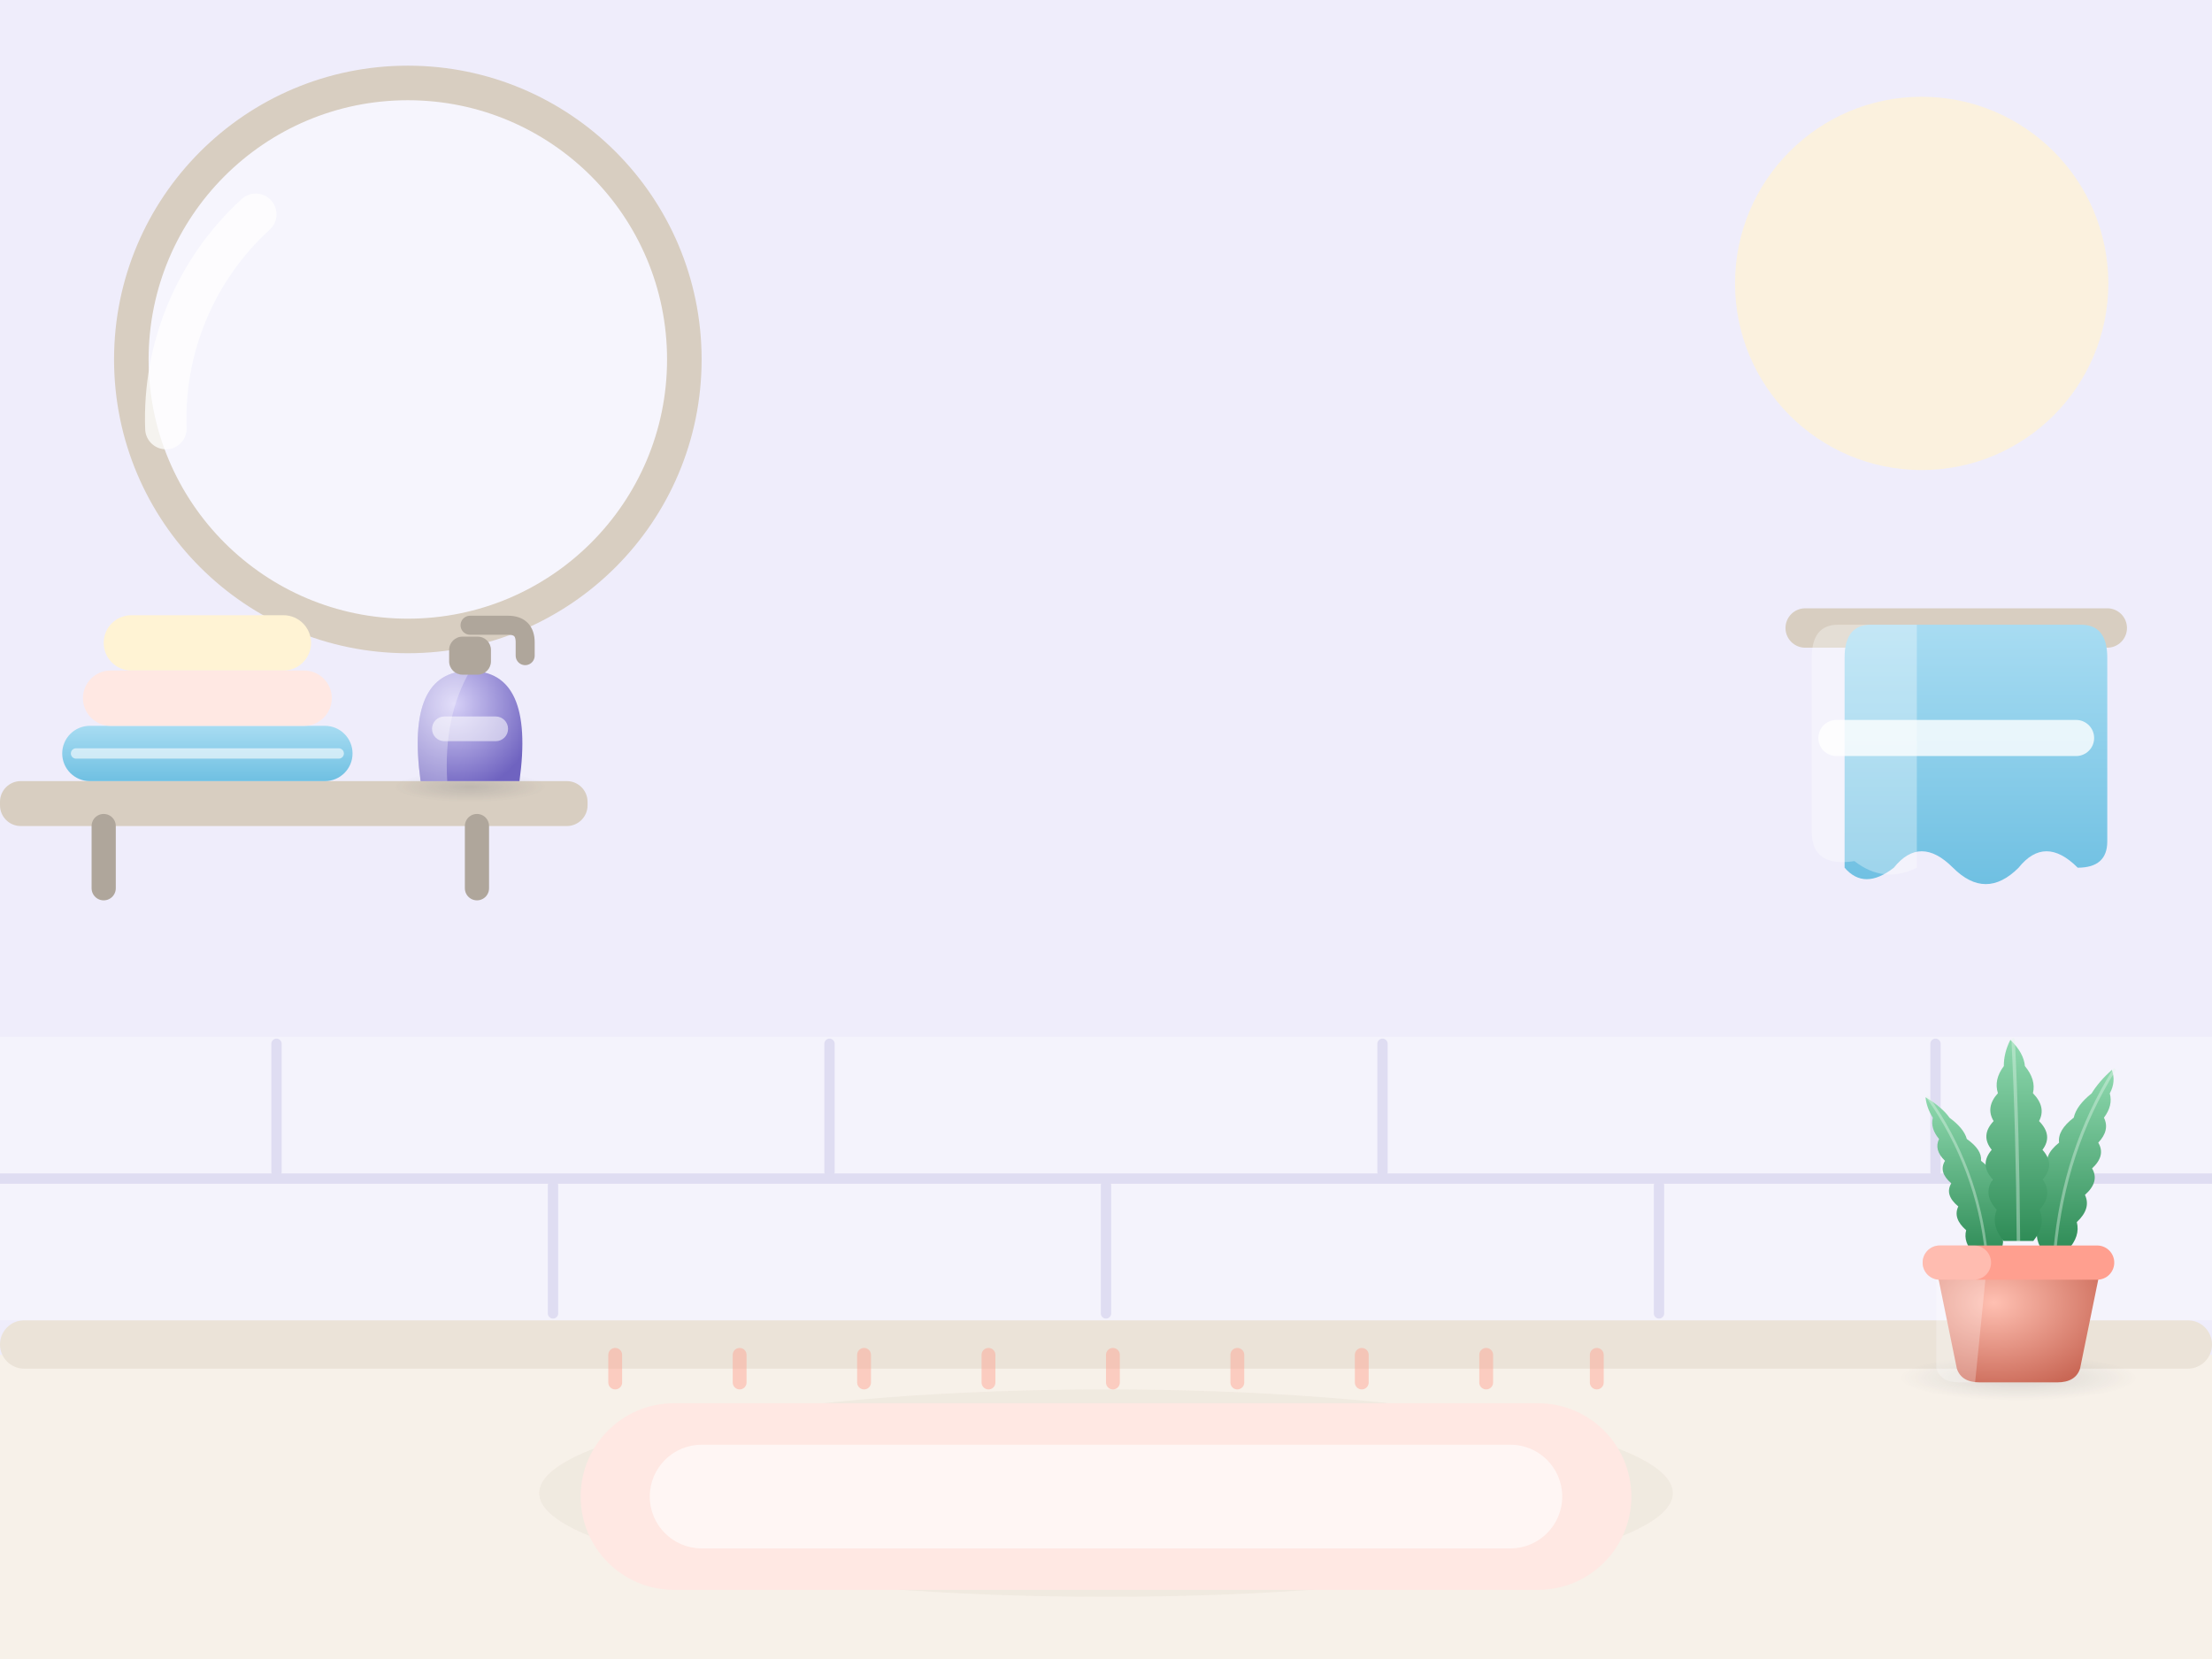
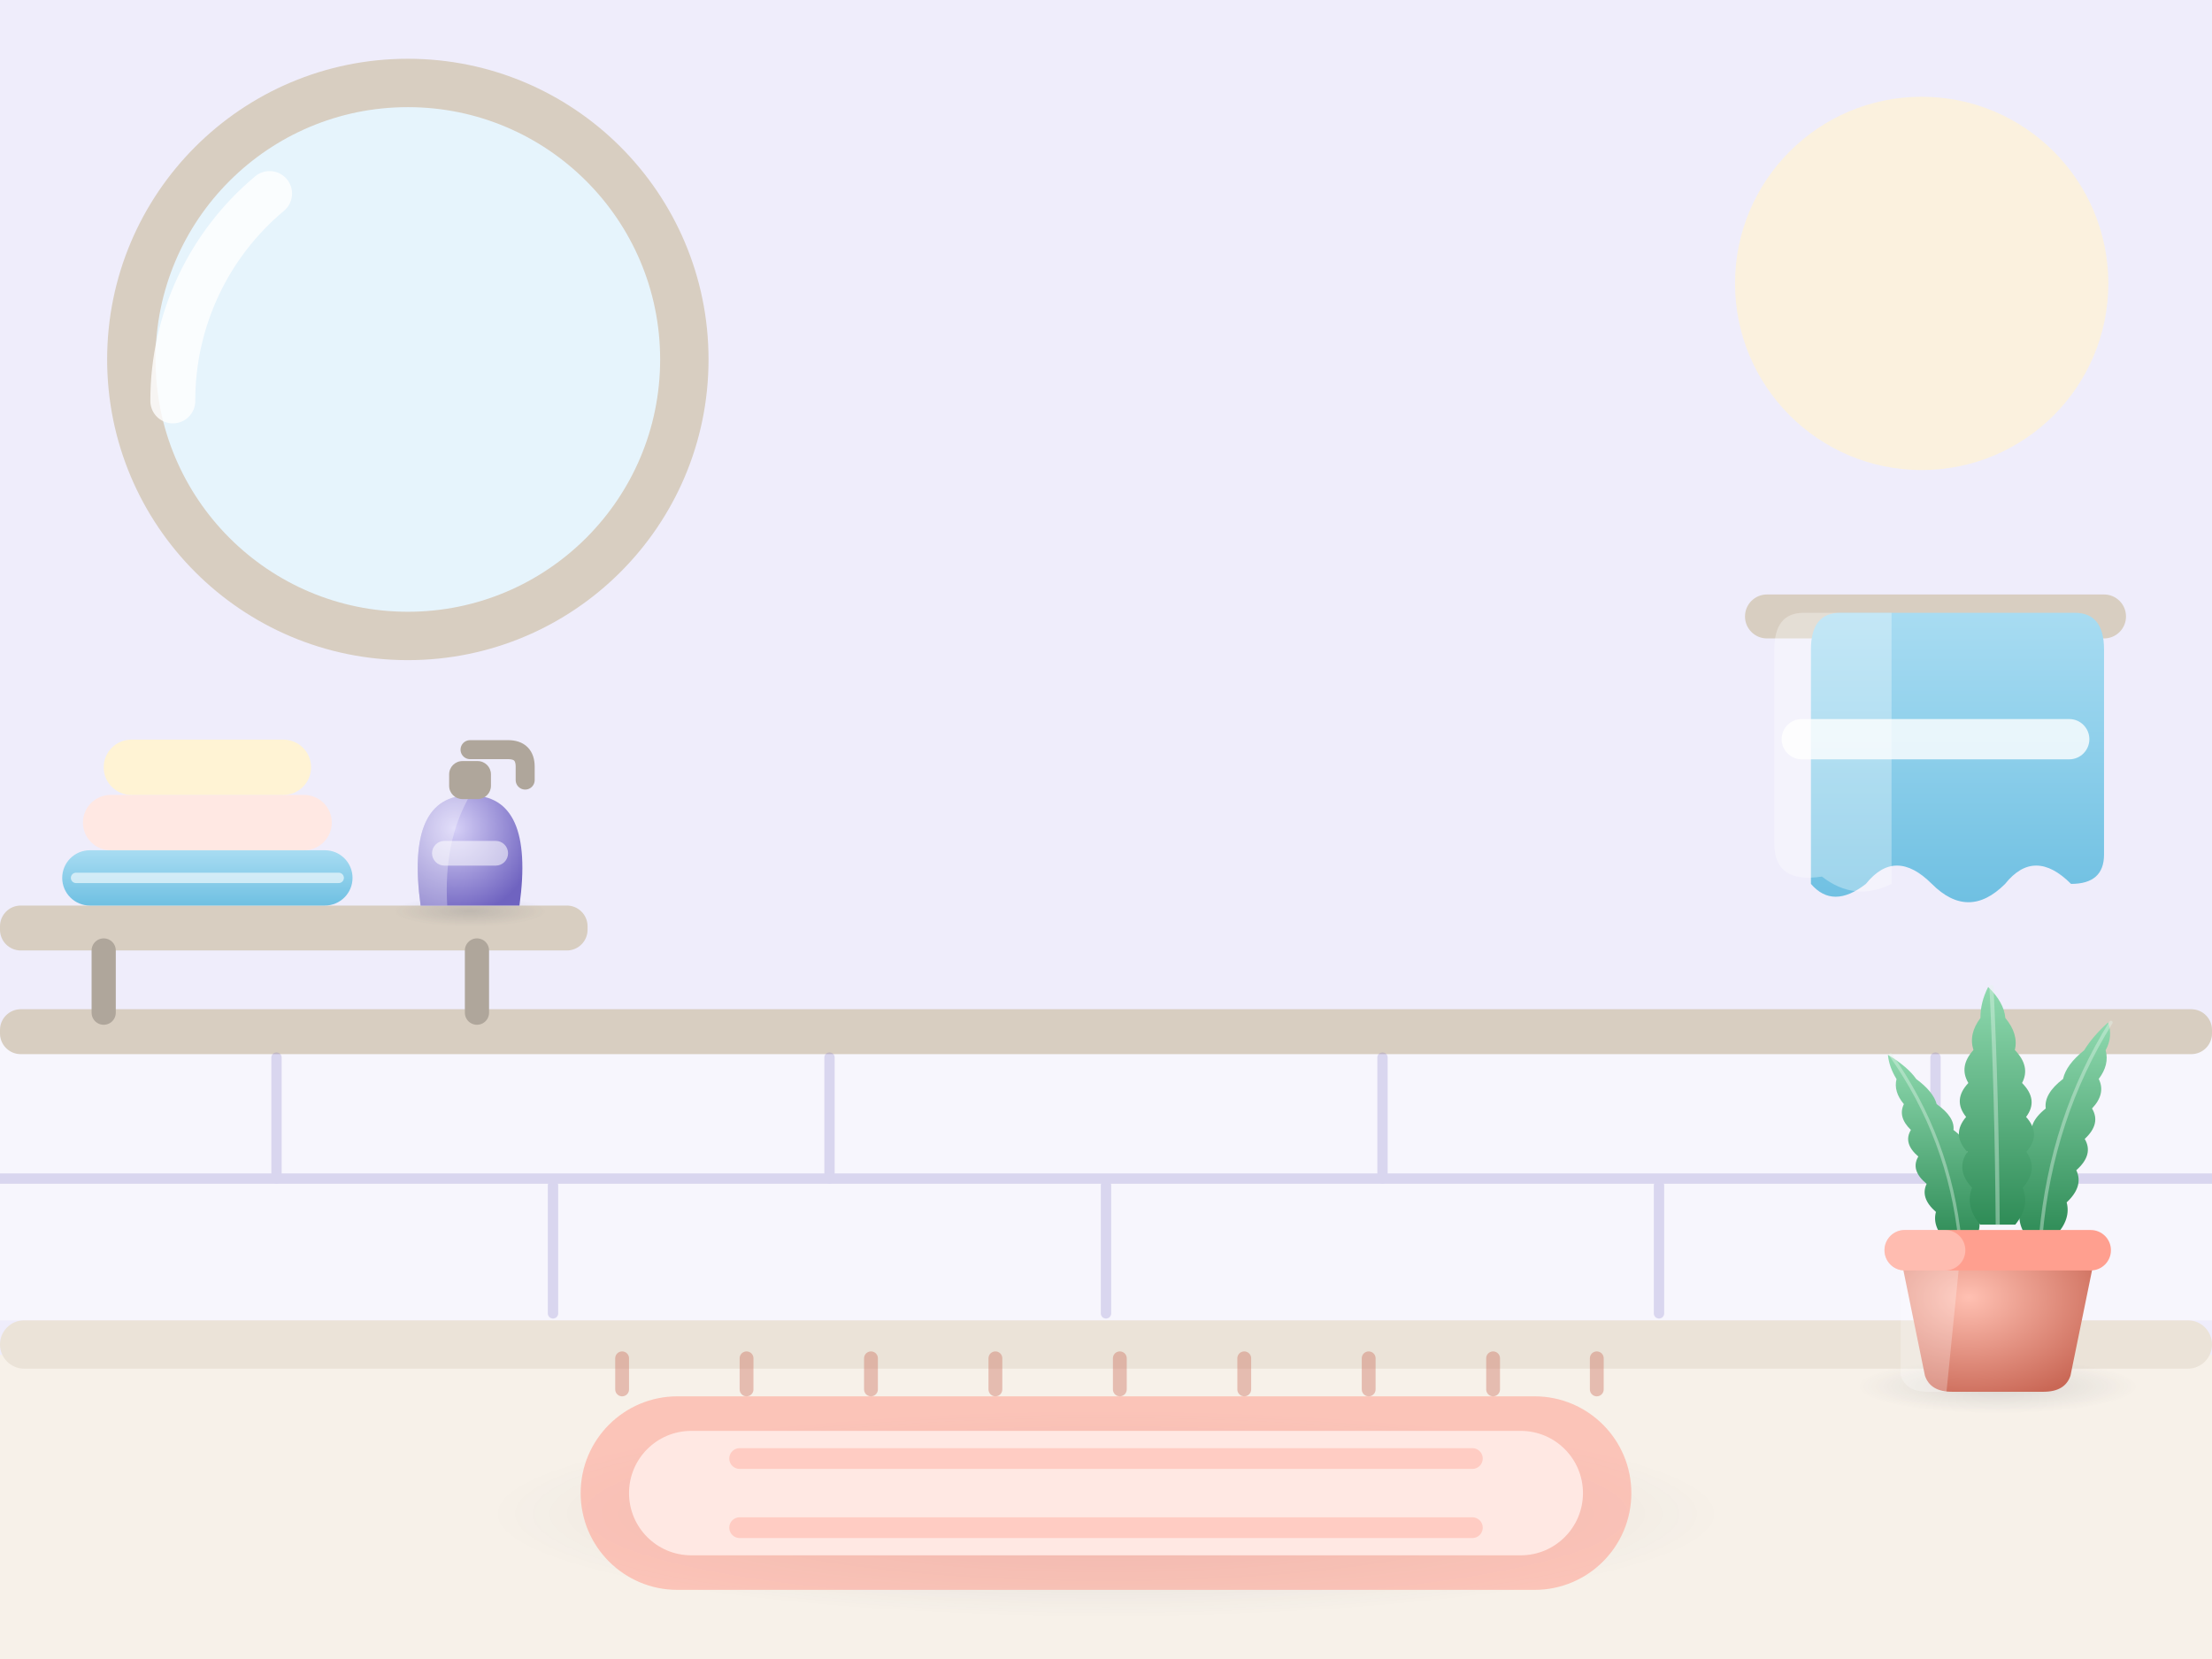
<svg xmlns="http://www.w3.org/2000/svg" viewBox="0 0 640 480" width="640" height="480">
  <defs>
    <linearGradient id="fernGreen" x1="0" y1="0" x2="0" y2="1">
      <stop offset="0" stop-color="#8FD9AF" />
      <stop offset="1" stop-color="#2F8C57" />
    </linearGradient>
    <radialGradient id="lavenderBall" cx="0.35" cy="0.3" r="0.8">
      <stop offset="0" stop-color="#D6D0F7" />
      <stop offset="1" stop-color="#6F63C0" />
    </radialGradient>
    <radialGradient id="peachBall" cx="0.35" cy="0.3" r="0.8">
      <stop offset="0" stop-color="#FFC0B2" />
      <stop offset="1" stop-color="#C96755" />
    </radialGradient>
    <radialGradient id="softShadow" cx="0.5" cy="0.5" r="0.5">
      <stop offset="0" stop-color="#243047" stop-opacity="0.14" />
      <stop offset="1" stop-color="#243047" stop-opacity="0" />
    </radialGradient>
    <linearGradient id="towelGrad" x1="0" y1="0" x2="0" y2="1">
      <stop offset="0" stop-color="#A8DCF2" />
      <stop offset="1" stop-color="#6FC0E2" />
    </linearGradient>
  </defs>
  <g id="games-bathroomMatch">
    <rect x="0" y="0" width="640" height="480" fill="#EFEDFB" />
    <circle cx="118" cy="104" r="80" fill="#FFFFFF" opacity="0.45" />
    <circle cx="556" cy="82" r="54" fill="#FFF3D4" opacity="0.75" />
    <rect x="0" y="392" width="640" height="88" fill="#F7F1E9" />
    <rect x="0" y="382" width="640" height="14" rx="7" fill="#EBE3D8" />
-     <rect x="0" y="300" width="640" height="82" fill="#FFFFFF" opacity="0.34" />
-     <g stroke="#6F63C0" stroke-width="3" opacity="0.16" stroke-linecap="round">
+     <rect x="0" y="300" width="640" height="82" fill="#FFFFFF" opacity="0.5" />
+     <rect x="0" y="292" width="640" height="13" rx="6" fill="#D8CEC1" />
+     <g stroke="#6F63C0" stroke-width="3" opacity="0.22" stroke-linecap="round">
      <path d="M 0 341 h 640" />
-       <path d="M 80 302 v 37 M 240 302 v 37 M 400 302 v 37 M 560 302 v 37" />
+       <path d="M 80 306 v 35 M 240 306 v 35 M 400 306 v 35 M 560 306 v 35" />
      <path d="M 160 343 v 37 M 320 343 v 37 M 480 343 v 37" />
    </g>
-     <circle cx="118" cy="104" r="80" fill="none" stroke="#D8CEC1" stroke-width="10" />
-     <path d="M 74 62 a 80 80 0 0 0 -26 62" stroke="#FFFFFF" stroke-width="12" fill="none" stroke-linecap="round" opacity="0.75" />
-     <rect x="0" y="226" width="170" height="13" rx="6" fill="#D8CEC1" />
-     <path d="M 30 239 v 18 M 138 239 v 18" stroke="#AFA69B" stroke-width="7" stroke-linecap="round" />
+     <circle cx="118" cy="104" r="74" fill="#E0F4FC" opacity="0.75" />
+     <circle cx="118" cy="104" r="80" fill="none" stroke="#D8CEC1" stroke-width="14" />
+     <path d="M 78 56 a 78 78 0 0 0 -28 60" stroke="#FFFFFF" stroke-width="13" fill="none" stroke-linecap="round" opacity="0.8" />
+     <rect x="0" y="262" width="170" height="13" rx="6" fill="#D8CEC1" />
+     <path d="M 30 275 v 18 M 138 275 v 18" stroke="#AFA69B" stroke-width="7" stroke-linecap="round" />
    <g>
-       <rect x="18" y="210" width="84" height="16" rx="8" fill="url(#towelGrad)" />
-       <rect x="24" y="194" width="72" height="16" rx="8" fill="#FFE8E3" />
-       <rect x="30" y="178" width="60" height="16" rx="8" fill="#FFF3D4" />
-       <path d="M 22 218 h 76" stroke="#FFFFFF" stroke-width="3" opacity="0.6" stroke-linecap="round" />
+       <rect x="18" y="246" width="84" height="16" rx="8" fill="url(#towelGrad)" />
+       <rect x="24" y="230" width="72" height="16" rx="8" fill="#FFE8E3" />
+       <rect x="30" y="214" width="60" height="16" rx="8" fill="#FFF3D4" />
+       <path d="M 22 254 h 76" stroke="#FFFFFF" stroke-width="3" opacity="0.6" stroke-linecap="round" />
    </g>
-     <g transform="translate(136 226) scale(0.55)">
+     <g transform="translate(136 262) scale(0.55)">
      <ellipse cx="0" cy="3" rx="40" ry="8" fill="url(#softShadow)" />
      <path d="M -26 0 q -8 -58 26 -58 q 34 0 26 58 Z" fill="url(#lavenderBall)" />
      <path d="M -26 0 q -8 -58 26 -58 q -14 24 -12 58 Z" fill="#FFFFFF" opacity="0.3" />
      <rect x="-20" y="-34" width="40" height="13" rx="6.5" fill="#FFFFFF" opacity="0.55" />
      <rect x="-11" y="-76" width="22" height="20" rx="7" fill="#AFA69B" />
      <path d="M 0 -82 h 20 q 9 0 9 9 v 7" stroke="#AFA69B" stroke-width="10" fill="none" stroke-linecap="round" />
    </g>
-     <g transform="translate(566 176) scale(0.95)">
+     <g transform="translate(560 172) scale(1.06)">
      <rect x="-52" y="0" width="104" height="12" rx="6" fill="#D8CEC1" />
      <path d="M -38 5 h 76 q 8 0 8 10 v 56 q 0 8 -9 8 q -10 -10 -18 0 q -10 10 -20 0 q -10 -10 -18 0 q -9 7 -15 0 v -64 q 0 -10 8 -10 Z" fill="url(#towelGrad)" />
      <path d="M -38 5 h 26 v 74 q -10 5 -19 -2 q -13 2 -13 -9 v -53 q 0 -10 8 -10 Z" fill="#FFFFFF" opacity="0.32" />
      <rect x="-42" y="34" width="84" height="11" rx="5.5" fill="#FFFFFF" opacity="0.8" />
    </g>
-     <g transform="translate(584 396) scale(0.66)">
+     <g transform="translate(578 398) scale(0.78)">
      <ellipse cx="0" cy="4" rx="52" ry="10" fill="url(#softShadow)" />
      <g transform="translate(-14 -50) scale(0.46)">
        <path d="M -11.25 0 Q -22.55 -11.63 -19.38 -23.27 Q -32.34 -34.59 -26.89 -45.92 Q -40.2 -56.94 -33.58 -67.96 Q -46.07 -78.67 -39.57 -89.39 Q -50.31 -99.8 -45.23 -110.2 Q -53.68 -120.31 -51.17 -130.41 Q -57.2 -140.2 -58.11 -150 Q -42 -140.2 -35.23 -130.41 Q -21.52 -120.31 -18.77 -110.2 Q -4.09 -99.8 -5.23 -89.39 Q 9.27 -78.67 4.78 -67.96 Q 17.8 -56.94 10.89 -45.92 Q 21.14 -34.59 12.98 -23.27 Q 19.35 -11.63 11.25 0 Z" fill="url(#fernGreen)" />
        <path d="M 0 0 Q -8.4 -82.5 -56 -150" fill="none" stroke="#E3F5EA" stroke-width="2.6" stroke-linecap="round" opacity="0.4" />
      </g>
      <g transform="translate(16 -52) scale(0.5)">
        <path d="M -11.25 0 Q -19.46 -12.25 -13.2 -24.51 Q -21.54 -36.44 -11.46 -48.37 Q -18.6 -59.98 -5.81 -71.58 Q -10.58 -82.87 3.63 -94.16 Q 2.15 -105.12 16.48 -116.08 Q 18.83 -126.72 32.15 -137.36 Q 38.46 -147.68 49.89 -158 Q 53.65 -147.68 48.08 -137.36 Q 51 -126.72 42.95 -116.08 Q 48.37 -105.12 37.97 -94.16 Q 44.75 -82.87 32.55 -71.58 Q 39.4 -59.98 26.31 -48.37 Q 31.94 -36.44 19.15 -24.51 Q 22.43 -12.25 11.25 0 Z" fill="url(#fernGreen)" />
        <path d="M 0 0 Q 7.8 -86.9 52 -158" fill="none" stroke="#E3F5EA" stroke-width="2.6" stroke-linecap="round" opacity="0.4" />
      </g>
      <g transform="translate(0 -56) scale(0.58)">
        <path d="M -11.25 0 Q -21.06 -11.79 -16.4 -23.58 Q -27.14 -35.05 -19.46 -46.53 Q -29.8 -57.7 -20.21 -68.87 Q -28.98 -79.72 -18.77 -90.58 Q -25.05 -101.13 -15.52 -111.67 Q -18.77 -121.91 -11.05 -132.15 Q -11.14 -142.07 -6.11 -152 Q 4.05 -142.07 4.88 -132.15 Q 13.4 -121.91 10.95 -111.67 Q 21.17 -101.13 15.57 -90.58 Q 26.35 -79.72 18.15 -68.87 Q 28.2 -57.7 18.31 -46.53 Q 26.34 -35.05 15.95 -23.58 Q 20.83 -11.79 11.25 0 Z" fill="url(#fernGreen)" />
        <path d="M 0 0 Q -0.6 -83.6 -4 -152" fill="none" stroke="#E3F5EA" stroke-width="2.6" stroke-linecap="round" opacity="0.4" />
      </g>
      <path d="M -36 -44 h 72 l -9 44 q -2 6 -10 6 h -34 q -8 0 -10 -6 Z" fill="url(#peachBall)" />
      <path d="M -36 -44 h 22 l -5 50 h -7 q -8 0 -10 -6 Z" fill="#FFFFFF" opacity="0.26" />
      <rect x="-42" y="-54" width="84" height="15" rx="7.5" fill="#FF9F8F" />
      <rect x="-42" y="-54" width="30" height="15" rx="7.5" fill="#FFFFFF" opacity="0.3" />
    </g>
-     <ellipse cx="320" cy="432" rx="164" ry="30" fill="#EBE3D8" opacity="0.55" />
-     <rect x="168" y="406" width="304" height="54" rx="27" fill="#FFE8E3" />
-     <rect x="188" y="418" width="264" height="30" rx="15" fill="#FFFFFF" opacity="0.6" />
-     <g stroke="#FF9F8F" stroke-width="4" opacity="0.45" stroke-linecap="round">
-       <path d="M 178 400 v -8 M 214 400 v -8 M 250 400 v -8 M 286 400 v -8 M 322 400 v -8 M 358 400 v -8 M 394 400 v -8 M 430 400 v -8 M 462 400 v -8" />
+     <ellipse cx="320" cy="438" rx="178" ry="30" fill="url(#softShadow)" />
+     <rect x="168" y="404" width="304" height="56" rx="28" fill="#FF9F8F" opacity="0.55" />
+     <rect x="182" y="414" width="276" height="36" rx="18" fill="#FFE8E3" />
+     <path d="M 214 422 h 212 M 214 442 h 212" stroke="#FF9F8F" stroke-width="6" opacity="0.38" stroke-linecap="round" />
+     <g stroke="#C96755" stroke-width="4" opacity="0.38" stroke-linecap="round">
+       <path d="M 180 402 v -9 M 216 402 v -9 M 252 402 v -9 M 288 402 v -9 M 324 402 v -9 M 360 402 v -9 M 396 402 v -9 M 432 402 v -9 M 462 402 v -9" />
    </g>
  </g>
</svg>
